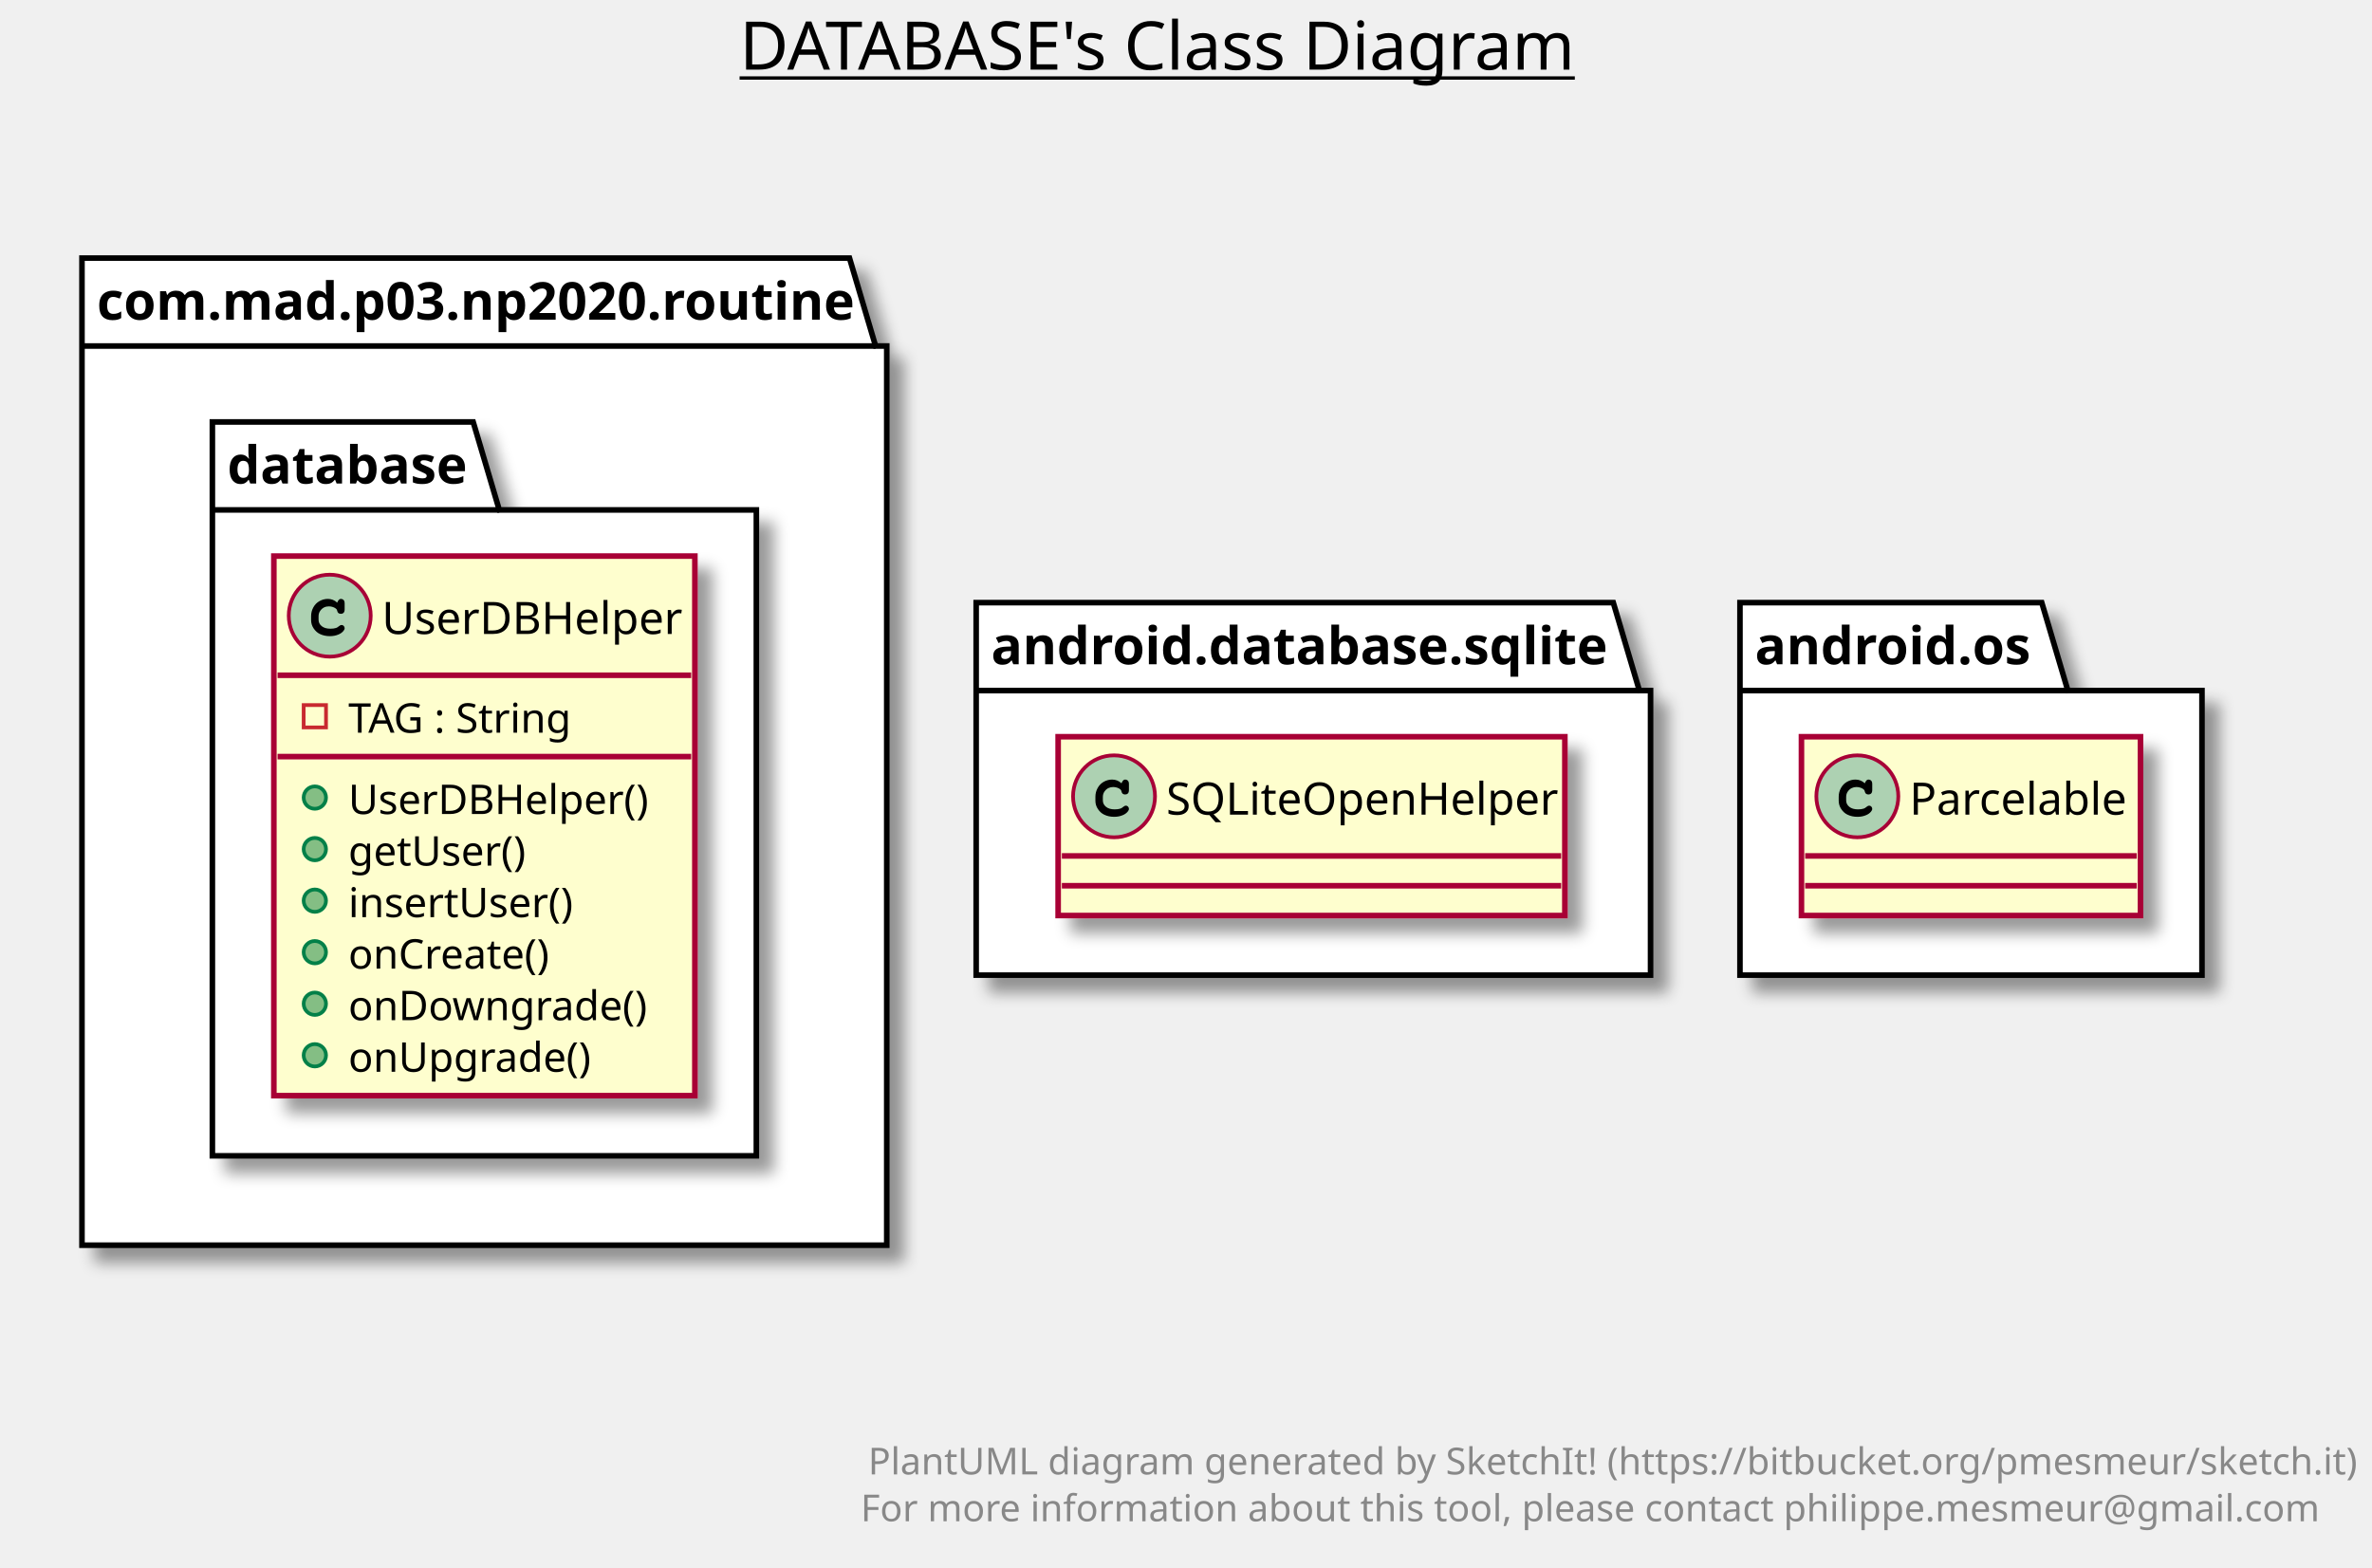
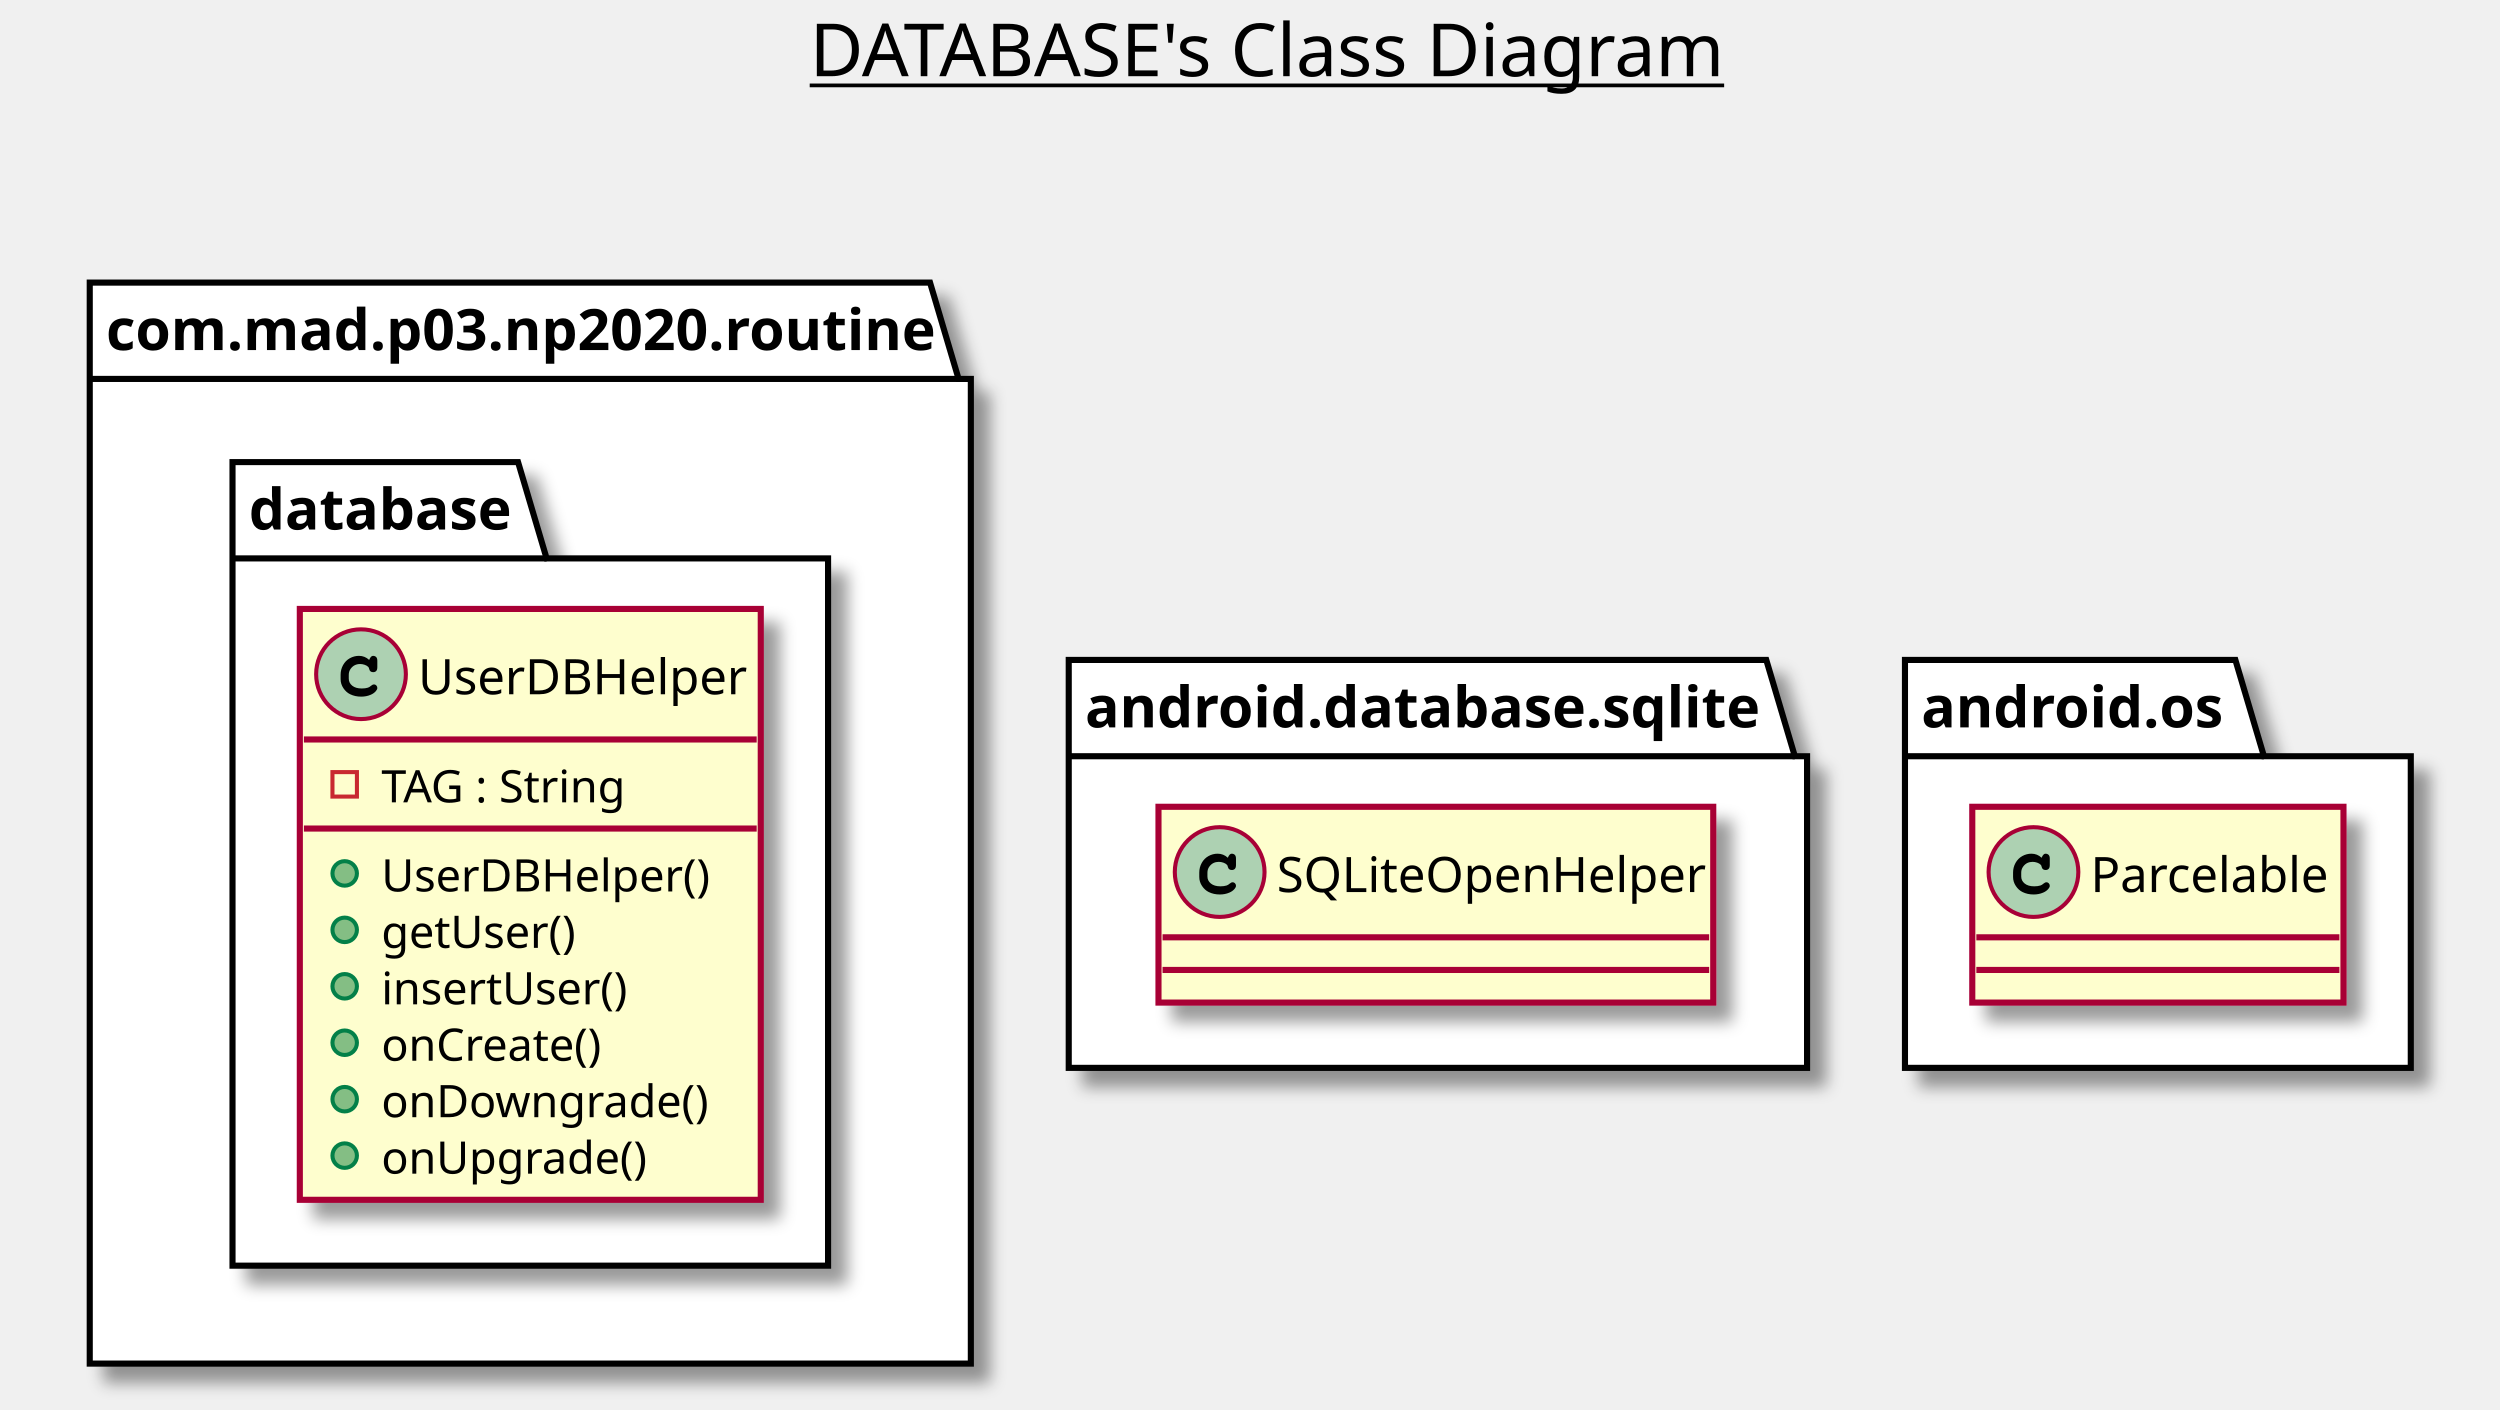
- <svg xmlns="http://www.w3.org/2000/svg" contentScriptType="application/ecmascript" contentStyleType="text/css" height="425.21px" preserveAspectRatio="none" style="width:643px;height:425px;" version="1.1" viewBox="0 0 643 425" width="643.37px" zoomAndPan="magnify">
+ <svg xmlns="http://www.w3.org/2000/svg" contentScriptType="application/ecmascript" contentStyleType="text/css" height="349.46px" preserveAspectRatio="none" style="width:619px;height:349px;" version="1.1" viewBox="0 0 619 349" width="619.13px" zoomAndPan="magnify">
  <defs>
-     <filter height="300%" id="f1pgp0udc45nin" width="300%" x="-1" y="-1">
+     <filter height="300%" id="flx6hi24w5o0x" width="300%" x="-1" y="-1">
      <feGaussianBlur result="blurOut" stdDeviation="2.02" />
      <feColorMatrix in="blurOut" result="blurOut2" type="matrix" values="0 0 0 0 0 0 0 0 0 0 0 0 0 0 0 0 0 0 .4 0" />
      <feOffset dx="4.04" dy="4.04" in="blurOut2" result="blurOut3" />
      <feBlend in="SourceGraphic" in2="blurOut3" mode="normal" />
    </filter>
  </defs>
  <g>
    <text fill="#000000" font-family="sans-serif" font-size="18.18" lengthAdjust="spacingAndGlyphs" text-decoration="underline" textLength="230.28" x="200.485" y="18.872">DATABASE's Class Diagram</text>
    <text fill="#000000" font-family="sans-serif" font-size="18.18" lengthAdjust="spacingAndGlyphs" textLength="0" x="318.15" y="41.739" />
-     <polygon fill="#FFFFFF" filter="url(#f1pgp0udc45nin)" points="22.22,69.974,230.28,69.974,237.35,93.82,240.38,93.82,240.38,337.624,22.22,337.624,22.22,69.974" style="stroke: #000000; stroke-width: 1.515;" />
+     <polygon fill="#FFFFFF" filter="url(#flx6hi24w5o0x)" points="22.22,69.974,230.28,69.974,237.35,93.82,240.38,93.82,240.38,337.624,22.22,337.624,22.22,69.974" style="stroke: #000000; stroke-width: 1.515;" />
    <line style="stroke: #000000; stroke-width: 1.515;" x1="22.22" x2="237.35" y1="93.82" y2="93.82" />
    <text fill="#000000" font-family="sans-serif" font-size="14.14" font-weight="bold" lengthAdjust="spacingAndGlyphs" textLength="202" x="26.26" y="86.673">com.mad.p03.np2020.routine</text>
-     <polygon fill="#FFFFFF" filter="url(#f1pgp0udc45nin)" points="57.57,114.414,128.27,114.414,135.34,138.26,205.03,138.26,205.03,313.384,57.57,313.384,57.57,114.414" style="stroke: #000000; stroke-width: 1.515;" />
+     <polygon fill="#FFFFFF" filter="url(#flx6hi24w5o0x)" points="57.57,114.414,128.27,114.414,135.34,138.26,205.03,138.26,205.03,313.384,57.57,313.384,57.57,114.414" style="stroke: #000000; stroke-width: 1.515;" />
    <line style="stroke: #000000; stroke-width: 1.515;" x1="57.57" x2="135.34" y1="138.26" y2="138.26" />
    <text fill="#000000" font-family="sans-serif" font-size="14.14" font-weight="bold" lengthAdjust="spacingAndGlyphs" textLength="64.64" x="61.61" y="131.113">database</text>
-     <polygon fill="#FFFFFF" filter="url(#f1pgp0udc45nin)" points="264.62,163.399,437.33,163.399,444.4,187.244,447.43,187.244,447.43,264.399,264.62,264.399,264.62,163.399" style="stroke: #000000; stroke-width: 1.515;" />
+     <polygon fill="#FFFFFF" filter="url(#flx6hi24w5o0x)" points="264.62,163.399,437.33,163.399,444.4,187.244,447.43,187.244,447.43,264.399,264.62,264.399,264.62,163.399" style="stroke: #000000; stroke-width: 1.515;" />
    <line style="stroke: #000000; stroke-width: 1.515;" x1="264.62" x2="444.4" y1="187.244" y2="187.244" />
    <text fill="#000000" font-family="sans-serif" font-size="14.14" font-weight="bold" lengthAdjust="spacingAndGlyphs" textLength="166.65" x="268.66" y="180.098">android.database.sqlite</text>
-     <polygon fill="#FFFFFF" filter="url(#f1pgp0udc45nin)" points="471.67,163.399,553.48,163.399,560.55,187.244,596.91,187.244,596.91,264.399,471.67,264.399,471.67,163.399" style="stroke: #000000; stroke-width: 1.515;" />
+     <polygon fill="#FFFFFF" filter="url(#flx6hi24w5o0x)" points="471.67,163.399,553.48,163.399,560.55,187.244,596.91,187.244,596.91,264.399,471.67,264.399,471.67,163.399" style="stroke: #000000; stroke-width: 1.515;" />
    <line style="stroke: #000000; stroke-width: 1.515;" x1="471.67" x2="560.55" y1="187.244" y2="187.244" />
    <text fill="#000000" font-family="sans-serif" font-size="14.14" font-weight="bold" lengthAdjust="spacingAndGlyphs" textLength="75.75" x="475.71" y="180.098">android.os</text>
-     <rect fill="#FEFECE" filter="url(#f1pgp0udc45nin)" height="146.3" id="com.mad.p03.np2020.routine.database.UserDBHelper" style="stroke: #A80036; stroke-width: 1.515;" width="114.13" x="74.235" y="150.774" />
+     <rect fill="#FEFECE" filter="url(#flx6hi24w5o0x)" height="146.3" id="com.mad.p03.np2020.routine.database.UserDBHelper" style="stroke: #A80036; stroke-width: 1.515;" width="114.13" x="74.235" y="150.774" />
    <ellipse cx="89.385" cy="166.934" fill="#ADD1B2" rx="11.11" ry="11.11" style="stroke: #A80036; stroke-width: 1.01;" />
    <path d="M91.405,163.399 Q91.61,162.894 91.847,162.642 Q92.084,162.389 92.352,162.389 Q92.825,162.389 93.125,162.673 Q93.425,162.957 93.425,163.62 L93.425,165.198 Q93.425,165.861 93.141,166.145 Q92.857,166.429 92.415,166.429 Q92.02,166.429 91.768,166.256 Q91.516,166.082 91.405,165.624 Q91.358,165.309 91.184,165.135 Q90.868,164.804 90.3,164.606 Q89.732,164.409 89.164,164.409 Q88.454,164.409 87.862,164.693 Q87.27,164.977 86.813,165.608 Q86.355,166.24 86.355,167.108 L86.355,168.039 Q86.355,169.08 87.207,169.775 Q88.059,170.469 89.574,170.469 Q90.474,170.469 91.105,170.264 Q91.468,170.153 91.878,169.791 Q92.147,169.585 92.289,169.522 Q92.431,169.459 92.604,169.459 Q92.936,169.459 93.18,169.72 Q93.425,169.98 93.425,170.343 Q93.425,170.69 93.078,171.1 Q92.573,171.7 91.768,172.031 Q90.711,172.489 89.417,172.489 Q87.902,172.489 86.686,171.889 Q85.708,171.416 85.022,170.39 Q84.335,169.364 84.335,168.149 L84.335,167.044 Q84.335,165.782 84.943,164.677 Q85.55,163.573 86.615,162.981 Q87.681,162.389 88.88,162.389 Q89.606,162.389 90.237,162.642 Q90.868,162.894 91.405,163.399 Z " />
    <text fill="#000000" font-family="sans-serif" font-size="12.12" lengthAdjust="spacingAndGlyphs" textLength="81.81" x="103.525" y="171.893">UserDBHelper</text>
    <line style="stroke: #A80036; stroke-width: 1.515;" x1="75.245" x2="187.355" y1="183.094" y2="183.094" />
    <rect fill="none" height="6.06" style="stroke: #C82930; stroke-width: 1.01;" width="6.06" x="82.315" y="191.174" />
    <text fill="#000000" font-family="sans-serif" font-size="11.11" lengthAdjust="spacingAndGlyphs" textLength="59.59" x="94.435" y="198.667">TAG : String</text>
    <line style="stroke: #A80036; stroke-width: 1.515;" x1="75.245" x2="187.355" y1="205.148" y2="205.148" />
    <ellipse cx="85.345" cy="216.258" fill="#84BE84" rx="3.03" ry="3.03" style="stroke: #038048; stroke-width: 1.01;" />
    <text fill="#000000" font-family="sans-serif" font-size="11.11" lengthAdjust="spacingAndGlyphs" textLength="76.76" x="94.435" y="220.721">UserDBHelper()</text>
    <ellipse cx="85.345" cy="230.233" fill="#84BE84" rx="3.03" ry="3.03" style="stroke: #038048; stroke-width: 1.01;" />
    <text fill="#000000" font-family="sans-serif" font-size="11.11" lengthAdjust="spacingAndGlyphs" textLength="46.46" x="94.435" y="234.696">getUser()</text>
    <ellipse cx="85.345" cy="244.207" fill="#84BE84" rx="3.03" ry="3.03" style="stroke: #038048; stroke-width: 1.01;" />
    <text fill="#000000" font-family="sans-serif" font-size="11.11" lengthAdjust="spacingAndGlyphs" textLength="58.58" x="94.435" y="248.67">insertUser()</text>
    <ellipse cx="85.345" cy="258.181" fill="#84BE84" rx="3.03" ry="3.03" style="stroke: #038048; stroke-width: 1.01;" />
    <text fill="#000000" font-family="sans-serif" font-size="11.11" lengthAdjust="spacingAndGlyphs" textLength="52.52" x="94.435" y="262.644">onCreate()</text>
    <ellipse cx="85.345" cy="272.156" fill="#84BE84" rx="3.03" ry="3.03" style="stroke: #038048; stroke-width: 1.01;" />
    <text fill="#000000" font-family="sans-serif" font-size="11.11" lengthAdjust="spacingAndGlyphs" textLength="77.77" x="94.435" y="276.619">onDowngrade()</text>
    <ellipse cx="85.345" cy="286.13" fill="#84BE84" rx="3.03" ry="3.03" style="stroke: #038048; stroke-width: 1.01;" />
    <text fill="#000000" font-family="sans-serif" font-size="11.11" lengthAdjust="spacingAndGlyphs" textLength="61.61" x="94.435" y="290.593">onUpgrade()</text>
-     <rect fill="#FEFECE" filter="url(#f1pgp0udc45nin)" height="48.48" id="android.database.sqlite.SQLiteOpenHelper" style="stroke: #A80036; stroke-width: 1.515;" width="137.36" x="286.84" y="199.759" />
+     <rect fill="#FEFECE" filter="url(#flx6hi24w5o0x)" height="48.48" id="android.database.sqlite.SQLiteOpenHelper" style="stroke: #A80036; stroke-width: 1.515;" width="137.36" x="286.84" y="199.759" />
    <ellipse cx="301.99" cy="215.919" fill="#ADD1B2" rx="11.11" ry="11.11" style="stroke: #A80036; stroke-width: 1.01;" />
    <path d="M304.01,212.384 Q304.215,211.879 304.452,211.627 Q304.689,211.374 304.957,211.374 Q305.43,211.374 305.73,211.658 Q306.03,211.942 306.03,212.605 L306.03,214.183 Q306.03,214.846 305.746,215.13 Q305.462,215.414 305.02,215.414 Q304.625,215.414 304.373,215.24 Q304.12,215.067 304.01,214.609 Q303.963,214.294 303.789,214.12 Q303.473,213.789 302.905,213.591 Q302.337,213.394 301.769,213.394 Q301.059,213.394 300.467,213.678 Q299.875,213.962 299.418,214.593 Q298.96,215.225 298.96,216.093 L298.96,217.024 Q298.96,218.065 299.812,218.76 Q300.664,219.454 302.179,219.454 Q303.079,219.454 303.71,219.249 Q304.073,219.138 304.483,218.775 Q304.752,218.57 304.894,218.507 Q305.036,218.444 305.209,218.444 Q305.541,218.444 305.785,218.704 Q306.03,218.965 306.03,219.328 Q306.03,219.675 305.683,220.085 Q305.178,220.685 304.373,221.016 Q303.316,221.474 302.022,221.474 Q300.507,221.474 299.291,220.874 Q298.313,220.401 297.627,219.375 Q296.94,218.349 296.94,217.134 L296.94,216.03 Q296.94,214.767 297.548,213.662 Q298.155,212.558 299.22,211.966 Q300.286,211.374 301.485,211.374 Q302.211,211.374 302.842,211.627 Q303.473,211.879 304.01,212.384 Z " />
    <text fill="#000000" font-family="sans-serif" font-size="12.12" lengthAdjust="spacingAndGlyphs" textLength="105.04" x="316.13" y="220.878">SQLiteOpenHelper</text>
    <line style="stroke: #A80036; stroke-width: 1.515;" x1="287.85" x2="423.19" y1="232.079" y2="232.079" />
    <line style="stroke: #A80036; stroke-width: 1.515;" x1="287.85" x2="423.19" y1="240.159" y2="240.159" />
-     <rect fill="#FEFECE" filter="url(#f1pgp0udc45nin)" height="48.48" id="android.os.Parcelable" style="stroke: #A80036; stroke-width: 1.515;" width="91.91" x="488.335" y="199.759" />
+     <rect fill="#FEFECE" filter="url(#flx6hi24w5o0x)" height="48.48" id="android.os.Parcelable" style="stroke: #A80036; stroke-width: 1.515;" width="91.91" x="488.335" y="199.759" />
    <ellipse cx="503.485" cy="215.919" fill="#ADD1B2" rx="11.11" ry="11.11" style="stroke: #A80036; stroke-width: 1.01;" />
    <path d="M505.505,212.384 Q505.71,211.879 505.947,211.627 Q506.184,211.374 506.452,211.374 Q506.925,211.374 507.225,211.658 Q507.525,211.942 507.525,212.605 L507.525,214.183 Q507.525,214.846 507.241,215.13 Q506.957,215.414 506.515,215.414 Q506.12,215.414 505.868,215.24 Q505.615,215.067 505.505,214.609 Q505.458,214.294 505.284,214.12 Q504.968,213.789 504.4,213.591 Q503.832,213.394 503.264,213.394 Q502.554,213.394 501.962,213.678 Q501.37,213.962 500.913,214.593 Q500.455,215.225 500.455,216.093 L500.455,217.024 Q500.455,218.065 501.307,218.76 Q502.159,219.454 503.674,219.454 Q504.574,219.454 505.205,219.249 Q505.568,219.138 505.978,218.775 Q506.247,218.57 506.389,218.507 Q506.531,218.444 506.704,218.444 Q507.036,218.444 507.28,218.704 Q507.525,218.965 507.525,219.328 Q507.525,219.675 507.178,220.085 Q506.673,220.685 505.868,221.016 Q504.811,221.474 503.517,221.474 Q502.002,221.474 500.786,220.874 Q499.808,220.401 499.122,219.375 Q498.435,218.349 498.435,217.134 L498.435,216.03 Q498.435,214.767 499.043,213.662 Q499.65,212.558 500.715,211.966 Q501.781,211.374 502.98,211.374 Q503.706,211.374 504.337,211.627 Q504.968,211.879 505.505,212.384 Z " />
    <text fill="#000000" font-family="sans-serif" font-size="12.12" lengthAdjust="spacingAndGlyphs" textLength="59.59" x="517.625" y="220.878">Parcelable</text>
    <line style="stroke: #A80036; stroke-width: 1.515;" x1="489.345" x2="579.235" y1="232.079" y2="232.079" />
    <line style="stroke: #A80036; stroke-width: 1.515;" x1="489.345" x2="579.235" y1="240.159" y2="240.159" />
-     <text fill="#888888" font-family="sans-serif" font-size="10.1" lengthAdjust="spacingAndGlyphs" textLength="0" x="631.25" y="374.369" />
-     <text fill="#888888" font-family="sans-serif" font-size="10.1" lengthAdjust="spacingAndGlyphs" textLength="0" x="631.25" y="387.073" />
-     <text fill="#888888" font-family="sans-serif" font-size="10.1" lengthAdjust="spacingAndGlyphs" textLength="395.92" x="235.33" y="399.776">PlantUML diagram generated by SketchIt! (https://bitbucket.org/pmesmeur/sketch.it)</text>
-     <text fill="#888888" font-family="sans-serif" font-size="10.1" lengthAdjust="spacingAndGlyphs" textLength="397.94" x="233.31" y="412.48">For more information about this tool, please contact philippe.mesmeur@gmail.com</text>
  </g>
</svg>
